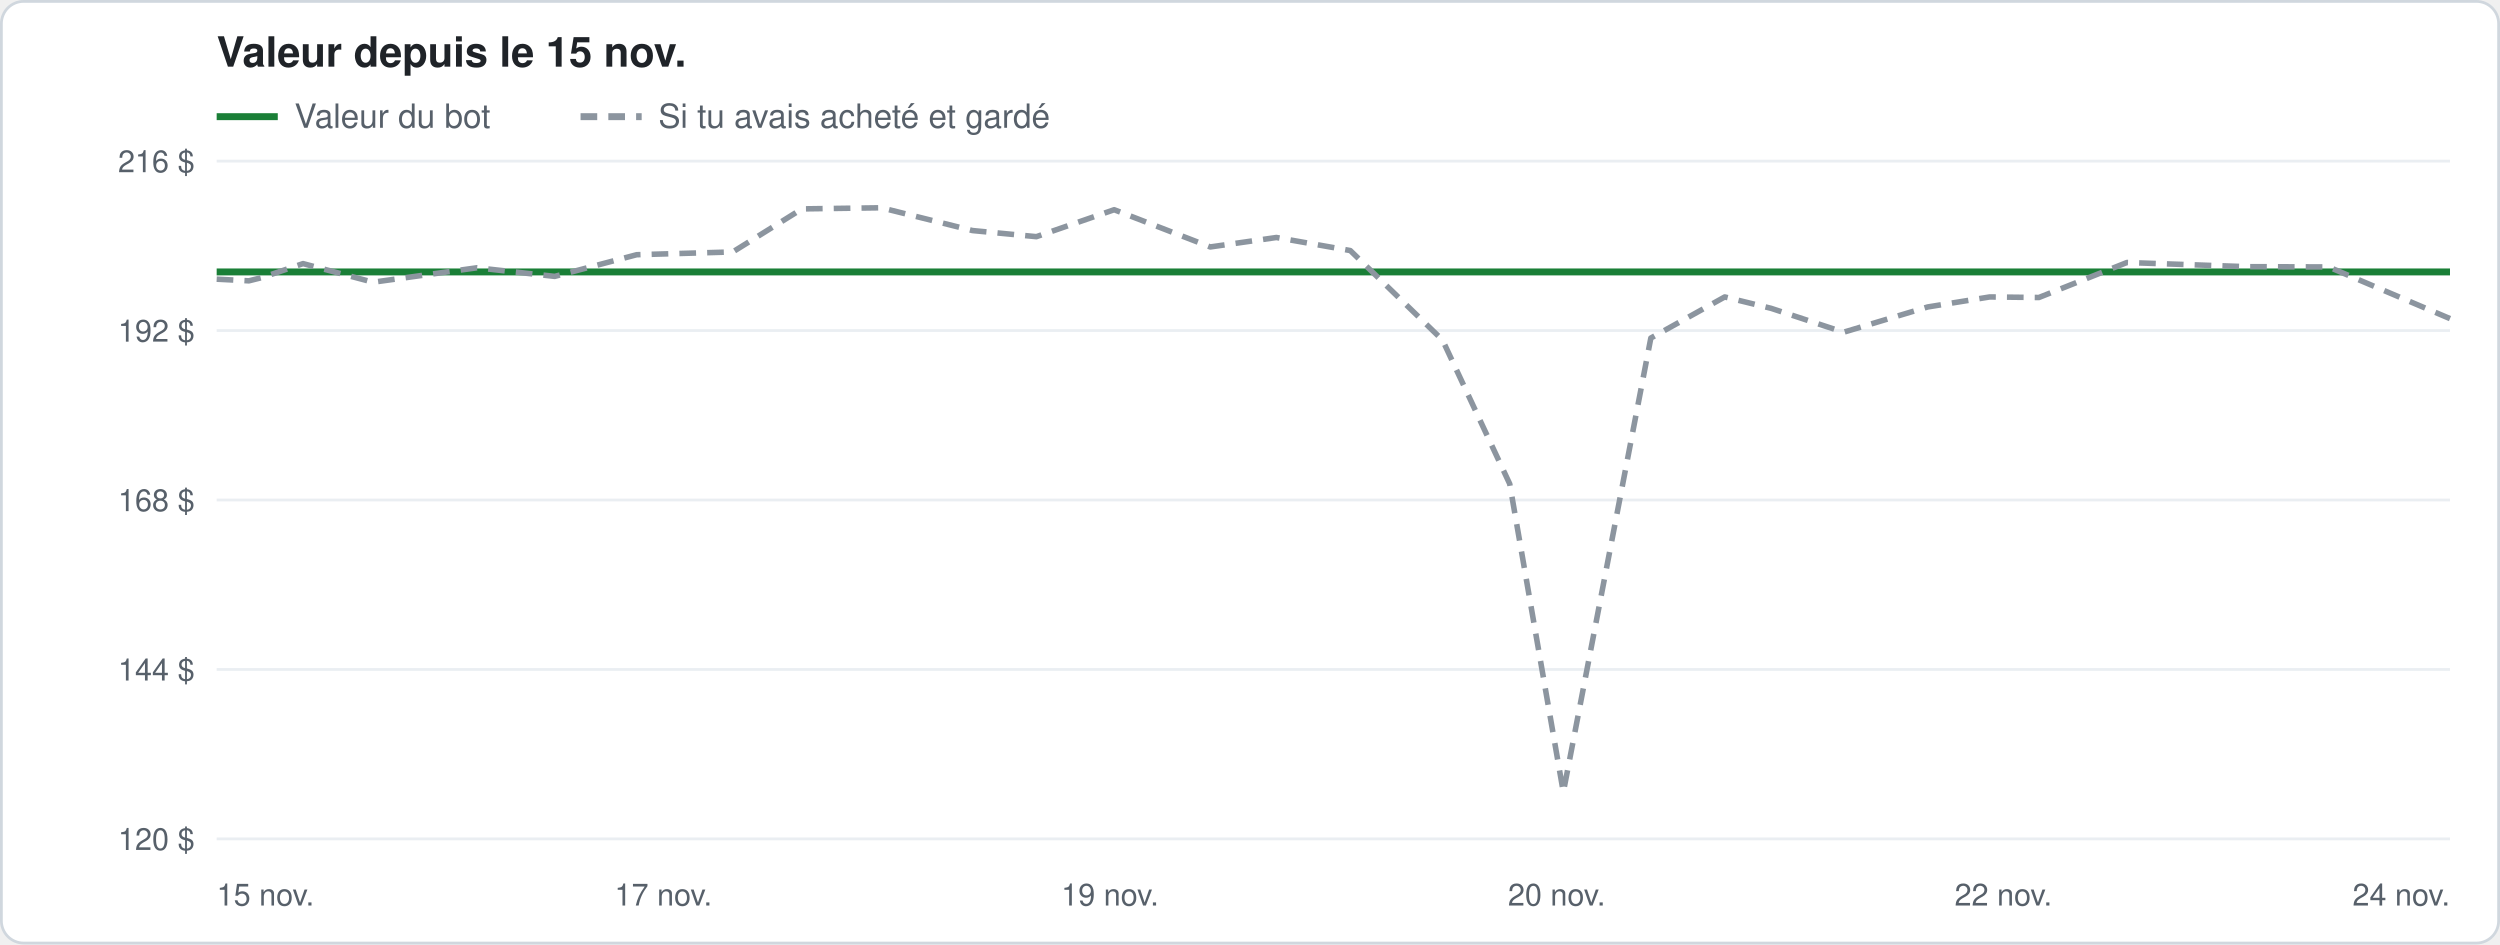
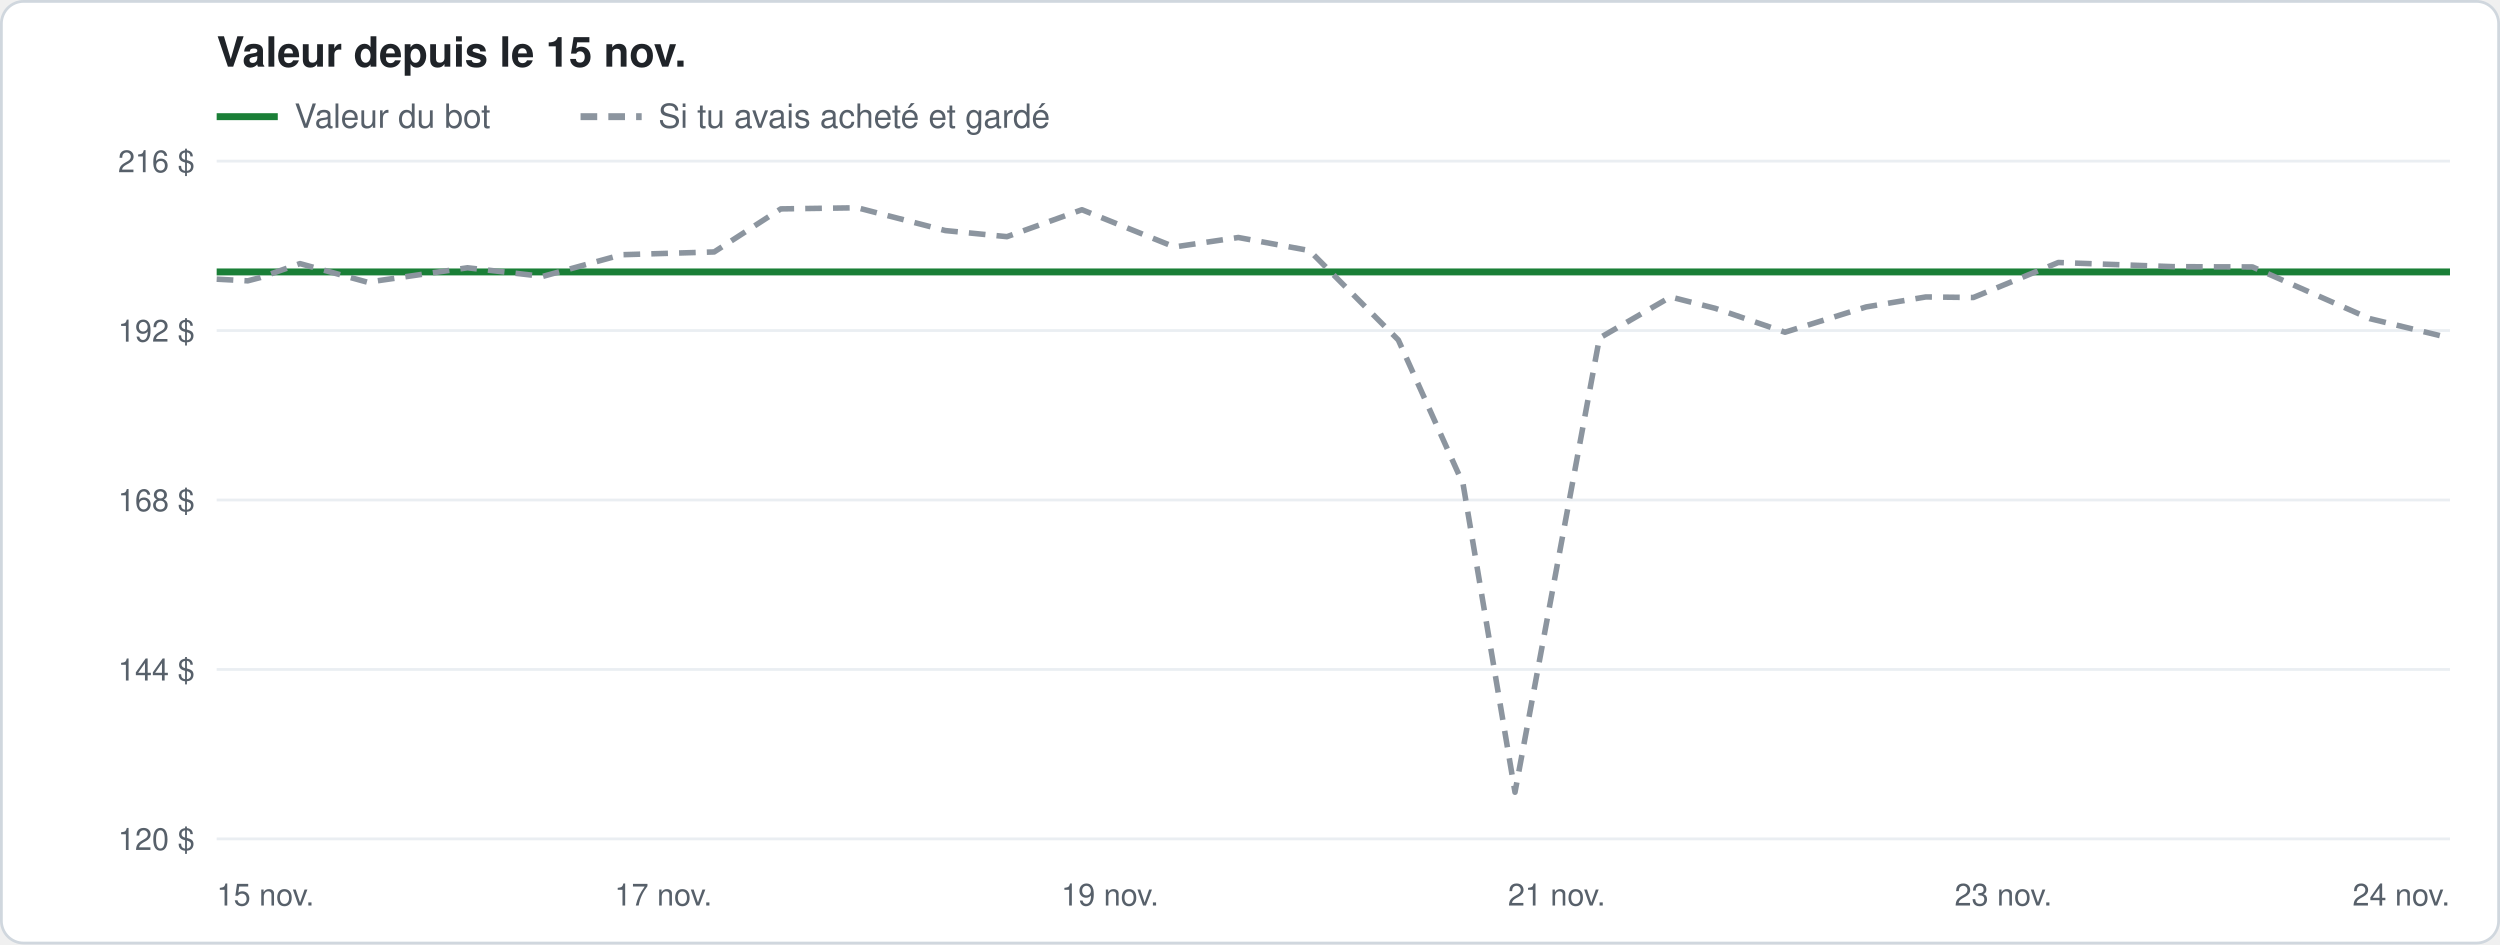
<svg xmlns="http://www.w3.org/2000/svg" width="900" height="340" viewBox="0 0 900 340" font-family="-apple-system, Segoe UI, Helvetica, Arial, sans-serif">
  <rect x="0.5" y="0.5" width="899" height="339" rx="8" fill="#ffffff" stroke="#d0d7de" />
  <text x="78" y="24" font-size="15" font-weight="600" fill="#1f2328">Valeur depuis le 15 nov.</text>
  <line x1="78" y1="42" x2="100" y2="42" stroke="#1a7f37" stroke-width="2.5" />
  <text x="106" y="46" font-size="12" fill="#57606a">Valeur du bot</text>
  <line x1="209" y1="42" x2="231" y2="42" stroke="#8c959f" stroke-width="2.5" stroke-dasharray="6 4" />
  <text x="237" y="46" font-size="12" fill="#57606a">Si tu avais acheté et gardé</text>
  <line x1="78" y1="302.0" x2="882" y2="302.0" stroke="#eaeef2" />
  <text x="70" y="306.0" font-size="11" fill="#57606a" text-anchor="end">120 $</text>
  <line x1="78" y1="241.0" x2="882" y2="241.0" stroke="#eaeef2" />
  <text x="70" y="245.0" font-size="11" fill="#57606a" text-anchor="end">144 $</text>
  <line x1="78" y1="180.0" x2="882" y2="180.0" stroke="#eaeef2" />
  <text x="70" y="184.0" font-size="11" fill="#57606a" text-anchor="end">168 $</text>
  <line x1="78" y1="119.0" x2="882" y2="119.0" stroke="#eaeef2" />
  <text x="70" y="123.0" font-size="11" fill="#57606a" text-anchor="end">192 $</text>
  <line x1="78" y1="58.0" x2="882" y2="58.0" stroke="#eaeef2" />
  <text x="70" y="62.0" font-size="11" fill="#57606a" text-anchor="end">216 $</text>
  <text x="78.0" y="326" font-size="11" fill="#57606a" text-anchor="start">15 nov.</text>
  <text x="238.8" y="326" font-size="11" fill="#57606a" text-anchor="middle">17 nov.</text>
  <text x="399.6" y="326" font-size="11" fill="#57606a" text-anchor="middle">19 nov.</text>
-   <text x="560.4" y="326" font-size="11" fill="#57606a" text-anchor="middle">20 nov.</text>
-   <text x="721.2" y="326" font-size="11" fill="#57606a" text-anchor="middle">22 nov.</text>
+   <text x="560.4" y="326" font-size="11" fill="#57606a" text-anchor="middle">21 nov.</text>
+   <text x="721.2" y="326" font-size="11" fill="#57606a" text-anchor="middle">23 nov.</text>
  <text x="882.0" y="326" font-size="11" fill="#57606a" text-anchor="end">24 nov.</text>
-   <polyline points="78.0,97.9 89.6,97.9 94.4,97.9 109.1,97.9 134.3,97.9 171.7,97.9 199.7,97.9 229.2,97.9 263.8,97.9 288.7,97.9 317.3,97.9 350.1,97.9 373.1,97.9 401.1,97.9 435.7,97.9 459.5,97.9 486.1,97.9 519.3,97.9 543.5,97.9 562.8,97.9 594.3,97.9 620.9,97.9 637.6,97.9 663.7,97.9 694.0,97.9 716.3,97.9 734.0,97.9 765.7,97.9 808.8,97.9 838.3,97.9 882.0,97.9" fill="none" stroke="#1a7f37" stroke-width="2.5" stroke-linejoin="round" />
-   <polyline points="78.0,100.5 89.6,101.1 94.4,99.9 109.1,94.9 134.3,101.6 171.7,96.4 199.7,99.5 229.2,91.7 263.8,90.7 288.7,75.2 317.3,74.8 350.1,83.0 373.1,85.2 401.1,75.5 435.7,88.9 459.5,85.5 486.1,90.2 519.3,122.4 543.5,174.2 562.8,285.2 594.3,121.7 620.9,106.9 637.6,111.0 663.7,119.6 694.0,110.5 716.3,106.9 734.0,107.1 765.7,94.5 808.8,96.0 838.3,96.1 882.0,114.7" fill="none" stroke="#8c959f" stroke-width="2" stroke-linejoin="round" stroke-dasharray="6 4" />
+   <polyline points="78.0,97.9 89.2,97.9 93.8,97.9 108.0,97.9 132.3,97.9 168.3,97.9 195.4,97.9 223.8,97.9 257.1,97.9 281.1,97.9 308.7,97.9 340.3,97.9 362.5,97.9 389.5,97.9 422.8,97.9 445.8,97.9 471.4,97.9 503.4,97.9 526.7,97.9 545.4,97.9 575.8,97.9 601.4,97.9 617.5,97.9 642.6,97.9 671.8,97.9 693.3,97.9 710.4,97.9 741.0,97.9 782.5,97.9 810.9,97.9 853.1,97.9 882.0,97.9" fill="none" stroke="#1a7f37" stroke-width="2.5" stroke-linejoin="round" />
+   <polyline points="78.0,100.5 89.2,101.1 93.8,99.9 108.0,94.9 132.3,101.6 168.3,96.4 195.4,99.5 223.8,91.7 257.1,90.7 281.1,75.2 308.7,74.8 340.3,83.0 362.5,85.2 389.5,75.5 422.8,88.9 445.8,85.5 471.4,90.2 503.4,122.4 526.7,174.2 545.4,285.2 575.8,121.7 601.4,106.9 617.5,111.0 642.6,119.6 671.8,110.5 693.3,106.9 710.4,107.1 741.0,94.5 782.5,96.0 810.9,96.1 853.1,114.7 882.0,121.7" fill="none" stroke="#8c959f" stroke-width="2" stroke-linejoin="round" stroke-dasharray="6 4" />
</svg>
